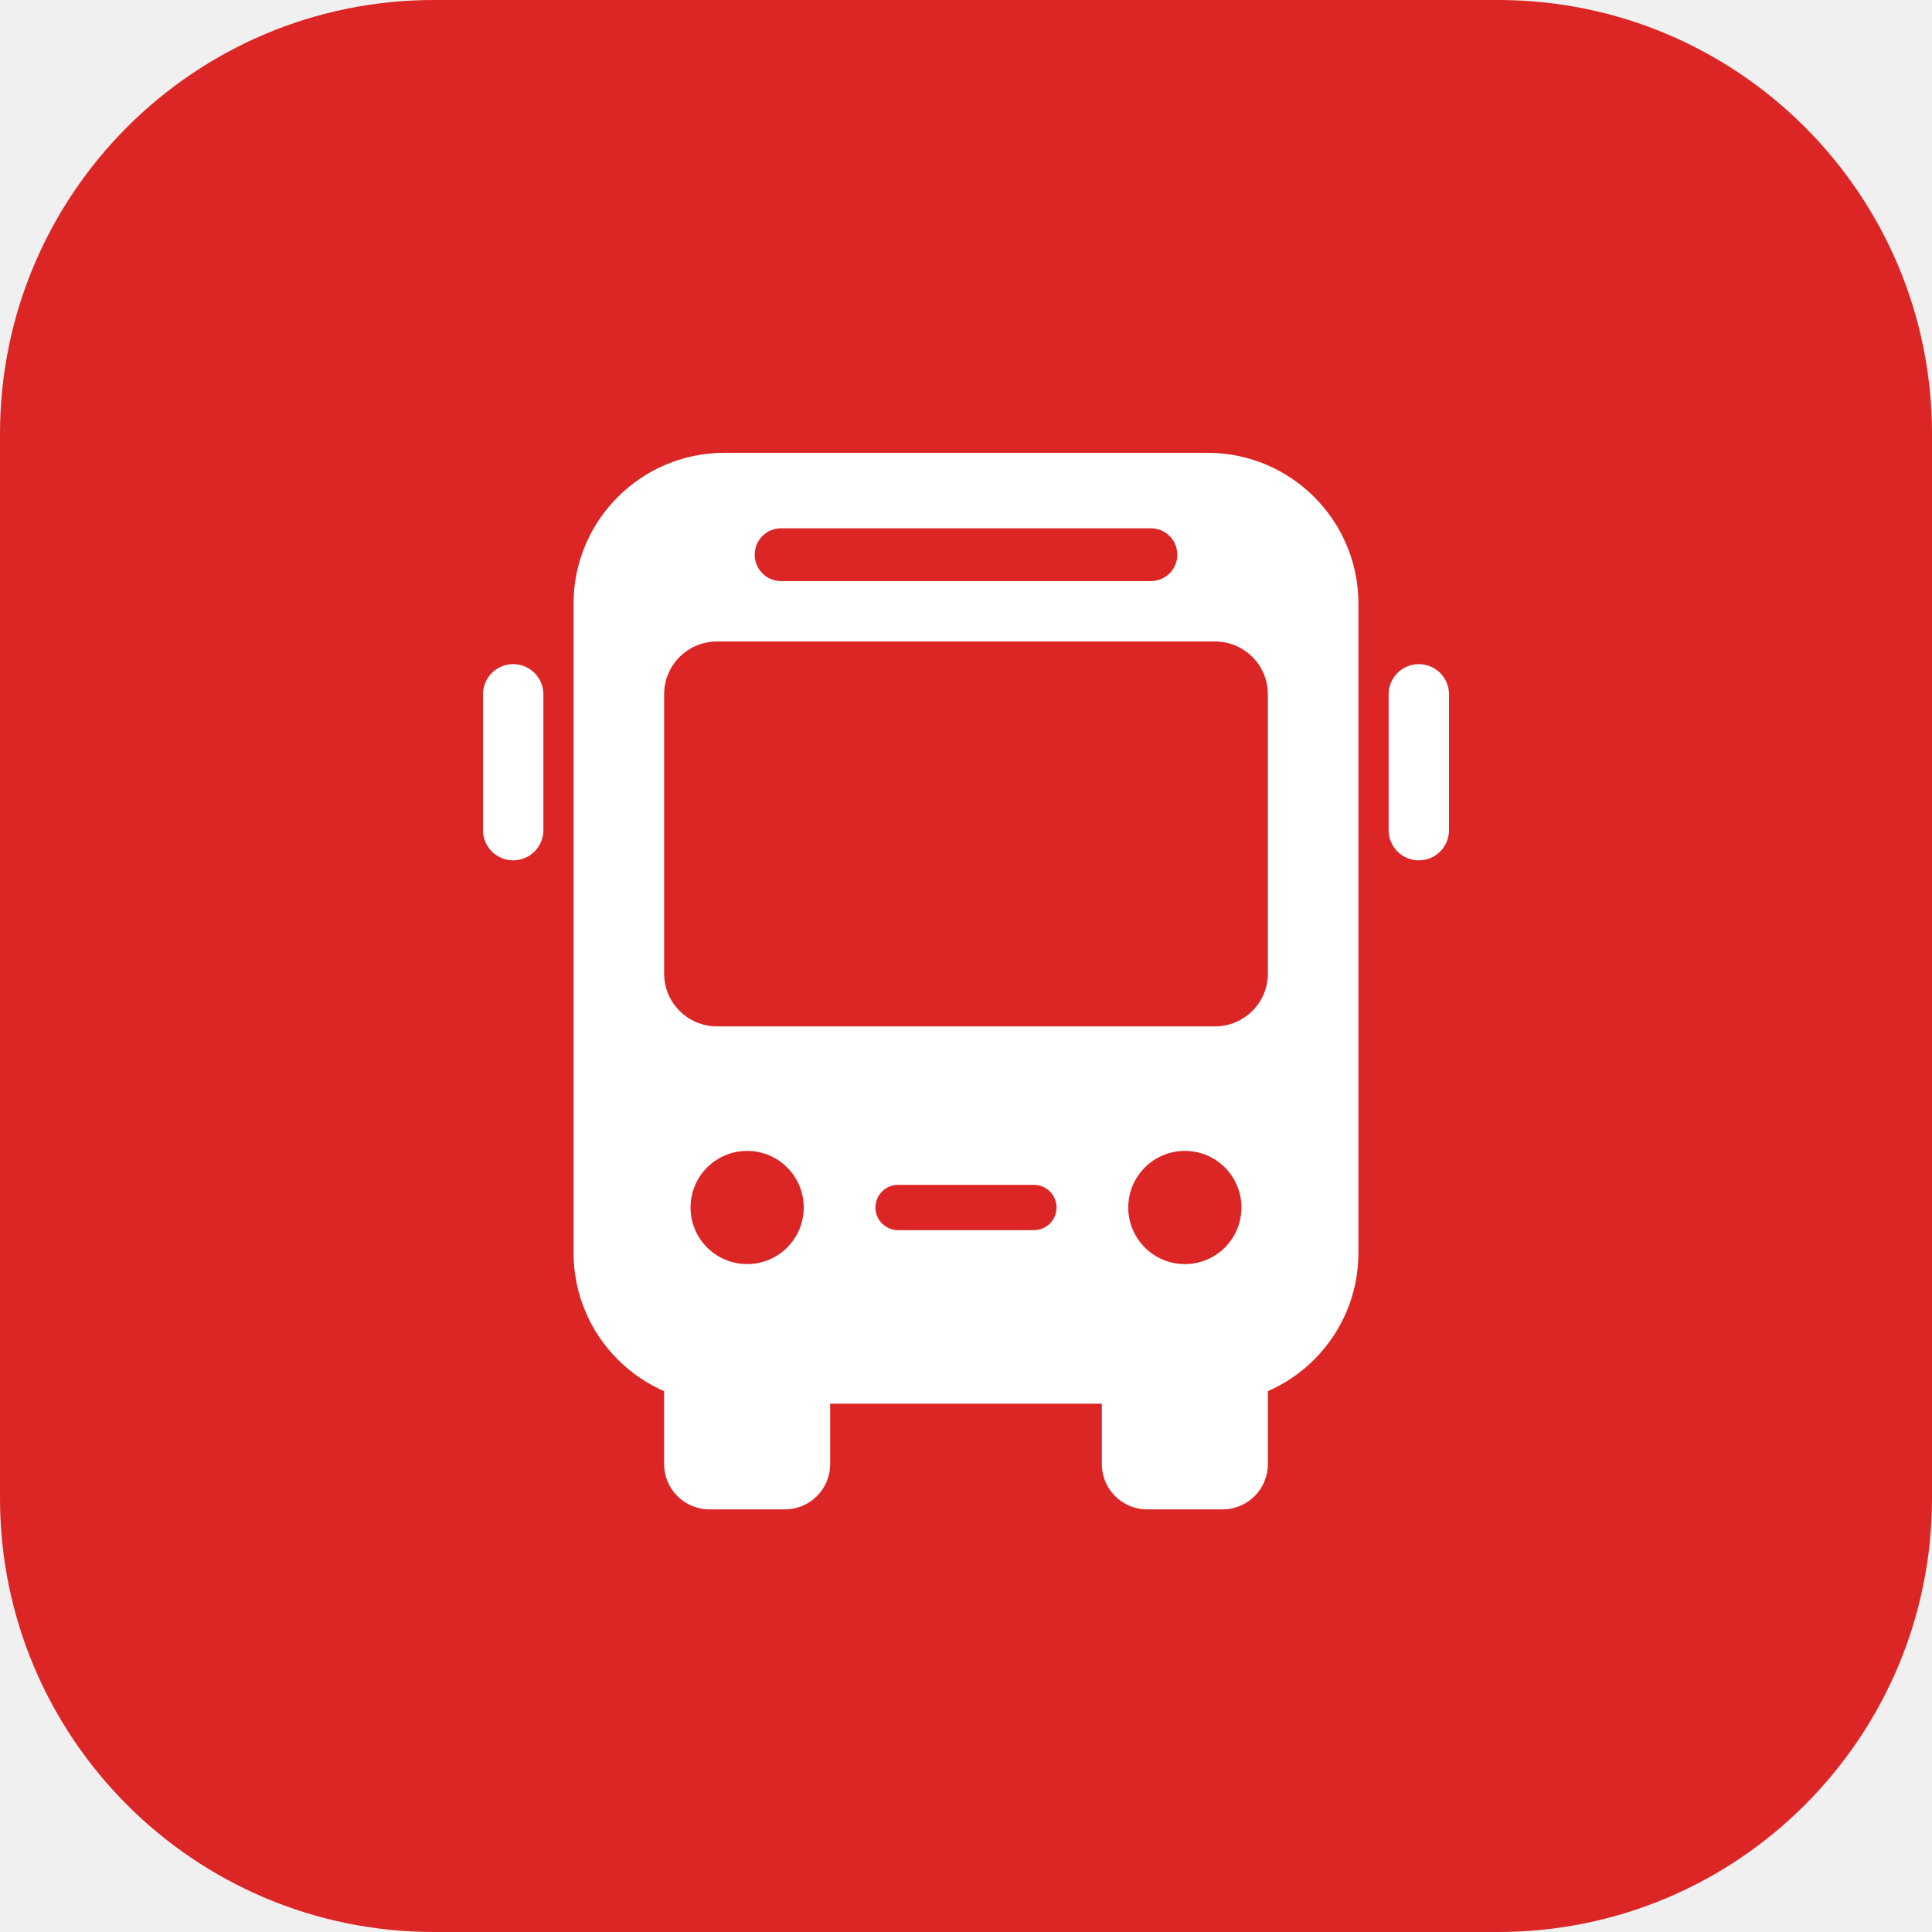
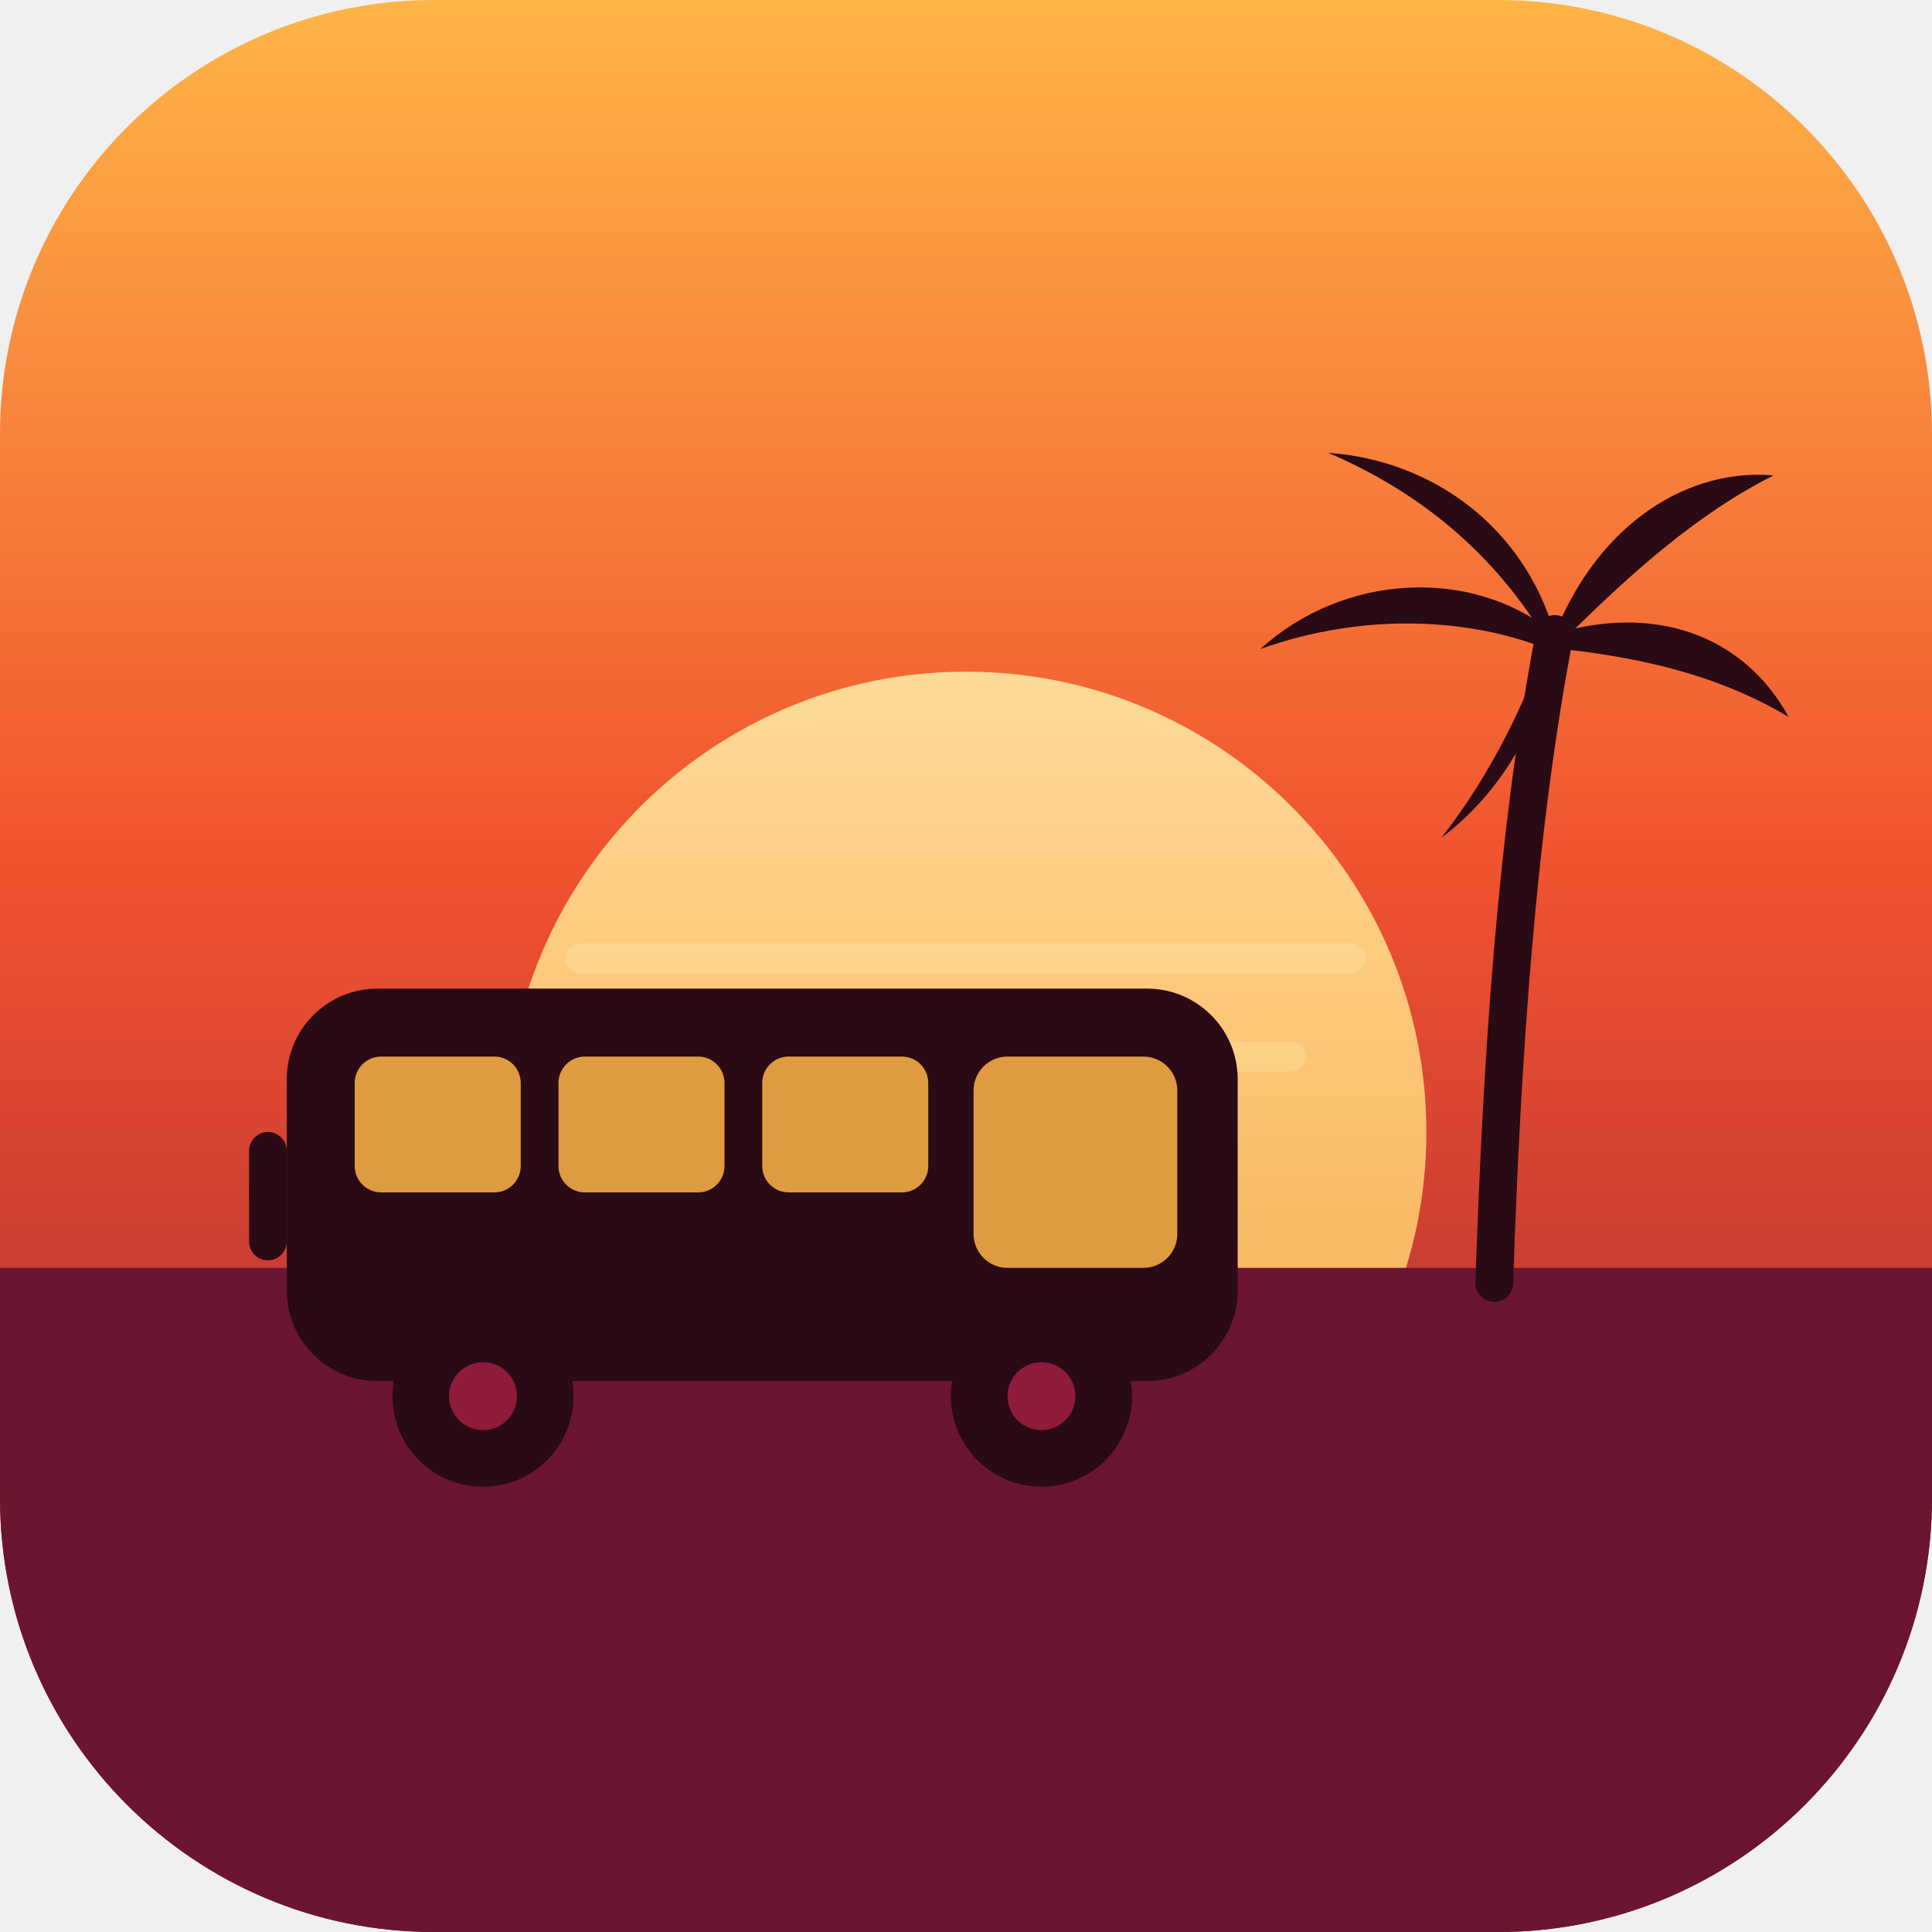
<svg xmlns="http://www.w3.org/2000/svg" viewBox="0 0 512 512">
-   <rect width="512" height="512" rx="115" fill="#dc2626" />
-   <g fill="#fff">
-     <rect x="128" y="176" width="16" height="52" rx="8" />
-     <rect x="368" y="176" width="16" height="52" rx="8" />
-     <rect x="152" y="120" width="208" height="252" rx="40" />
-     <rect x="176" y="356" width="44" height="44" rx="12" />
-     <rect x="292" y="356" width="44" height="44" rx="12" />
-   </g>
-   <g fill="#dc2626">
-     <rect x="200" y="140" width="112" height="14" rx="7" />
-     <rect x="176" y="170" width="160" height="102" rx="14" />
-     <circle cx="198" cy="320" r="15" />
-     <circle cx="314" cy="320" r="15" />
-     <rect x="232" y="314" width="48" height="12" rx="6" />
+   <clipPath id="r">
+     <rect width="512" height="512" rx="115" />
+   </clipPath>
+   <g clip-path="url(#r)">
+     <defs>
+       <linearGradient id="sky" x1="0" y1="0" x2="0" y2="1">
+         <stop offset="0" stop-color="#ffb547" />
+         <stop offset="0.45" stop-color="#f0522f" />
+         <stop offset="1" stop-color="#8e1b3a" />
+       </linearGradient>
+       <linearGradient id="sun" x1="0" y1="0" x2="0" y2="1">
+         <stop offset="0" stop-color="#ffe7a3" />
+         <stop offset="1" stop-color="#ffb547" />
+       </linearGradient>
+     </defs>
+     <rect width="512" height="512" fill="url(#sky)" />
+     <circle cx="256" cy="300" r="122" fill="url(#sun)" opacity="0.9" />
+     <g fill="#ffe7a3" opacity="0.35">
+       <rect x="150" y="250" width="212" height="8" rx="4" />
+       <rect x="166" y="276" width="180" height="8" rx="4" />
+     </g>
+     <rect y="336" width="512" height="176" fill="#6b1530" />
+     <g fill="#2a0a14">
+       <path d="M396 340 C398 280 402 220 412 168" fill="none" stroke="#2a0a14" stroke-width="10" stroke-linecap="round" />
+       <path d="M412 168 C390 150 356 152 334 172 C362 162 390 164 410 172 Z" />
+       <path d="M412 168 C404 140 380 122 352 120 C380 132 398 150 410 170 Z" />
+       <path d="M412 168 C424 138 448 124 470 126 C450 136 432 152 414 170 Z" />
+       <path d="M412 168 C438 160 462 168 474 190 C454 178 432 174 414 172 Z" />
+       <path d="M412 168 C410 190 398 210 382 222 C396 204 404 186 410 170 Z" />
+       <rect x="76" y="262" width="252" height="104" rx="24" />
+       <rect x="66" y="300" width="10" height="34" rx="5" />
+       <g fill="#ffb547" opacity="0.85">
+         <rect x="94" y="280" width="44" height="36" rx="7" />
+         <rect x="148" y="280" width="44" height="36" rx="7" />
+         <rect x="202" y="280" width="44" height="36" rx="7" />
+         <rect x="258" y="280" width="54" height="56" rx="9" />
+       </g>
+       <circle cx="128" cy="370" r="24" />
+       <circle cx="276" cy="370" r="24" />
+     </g>
+     <g fill="#8e1b3a">
+       <circle cx="128" cy="370" r="9" />
+       <circle cx="276" cy="370" r="9" />
+     </g>
  </g>
</svg>
